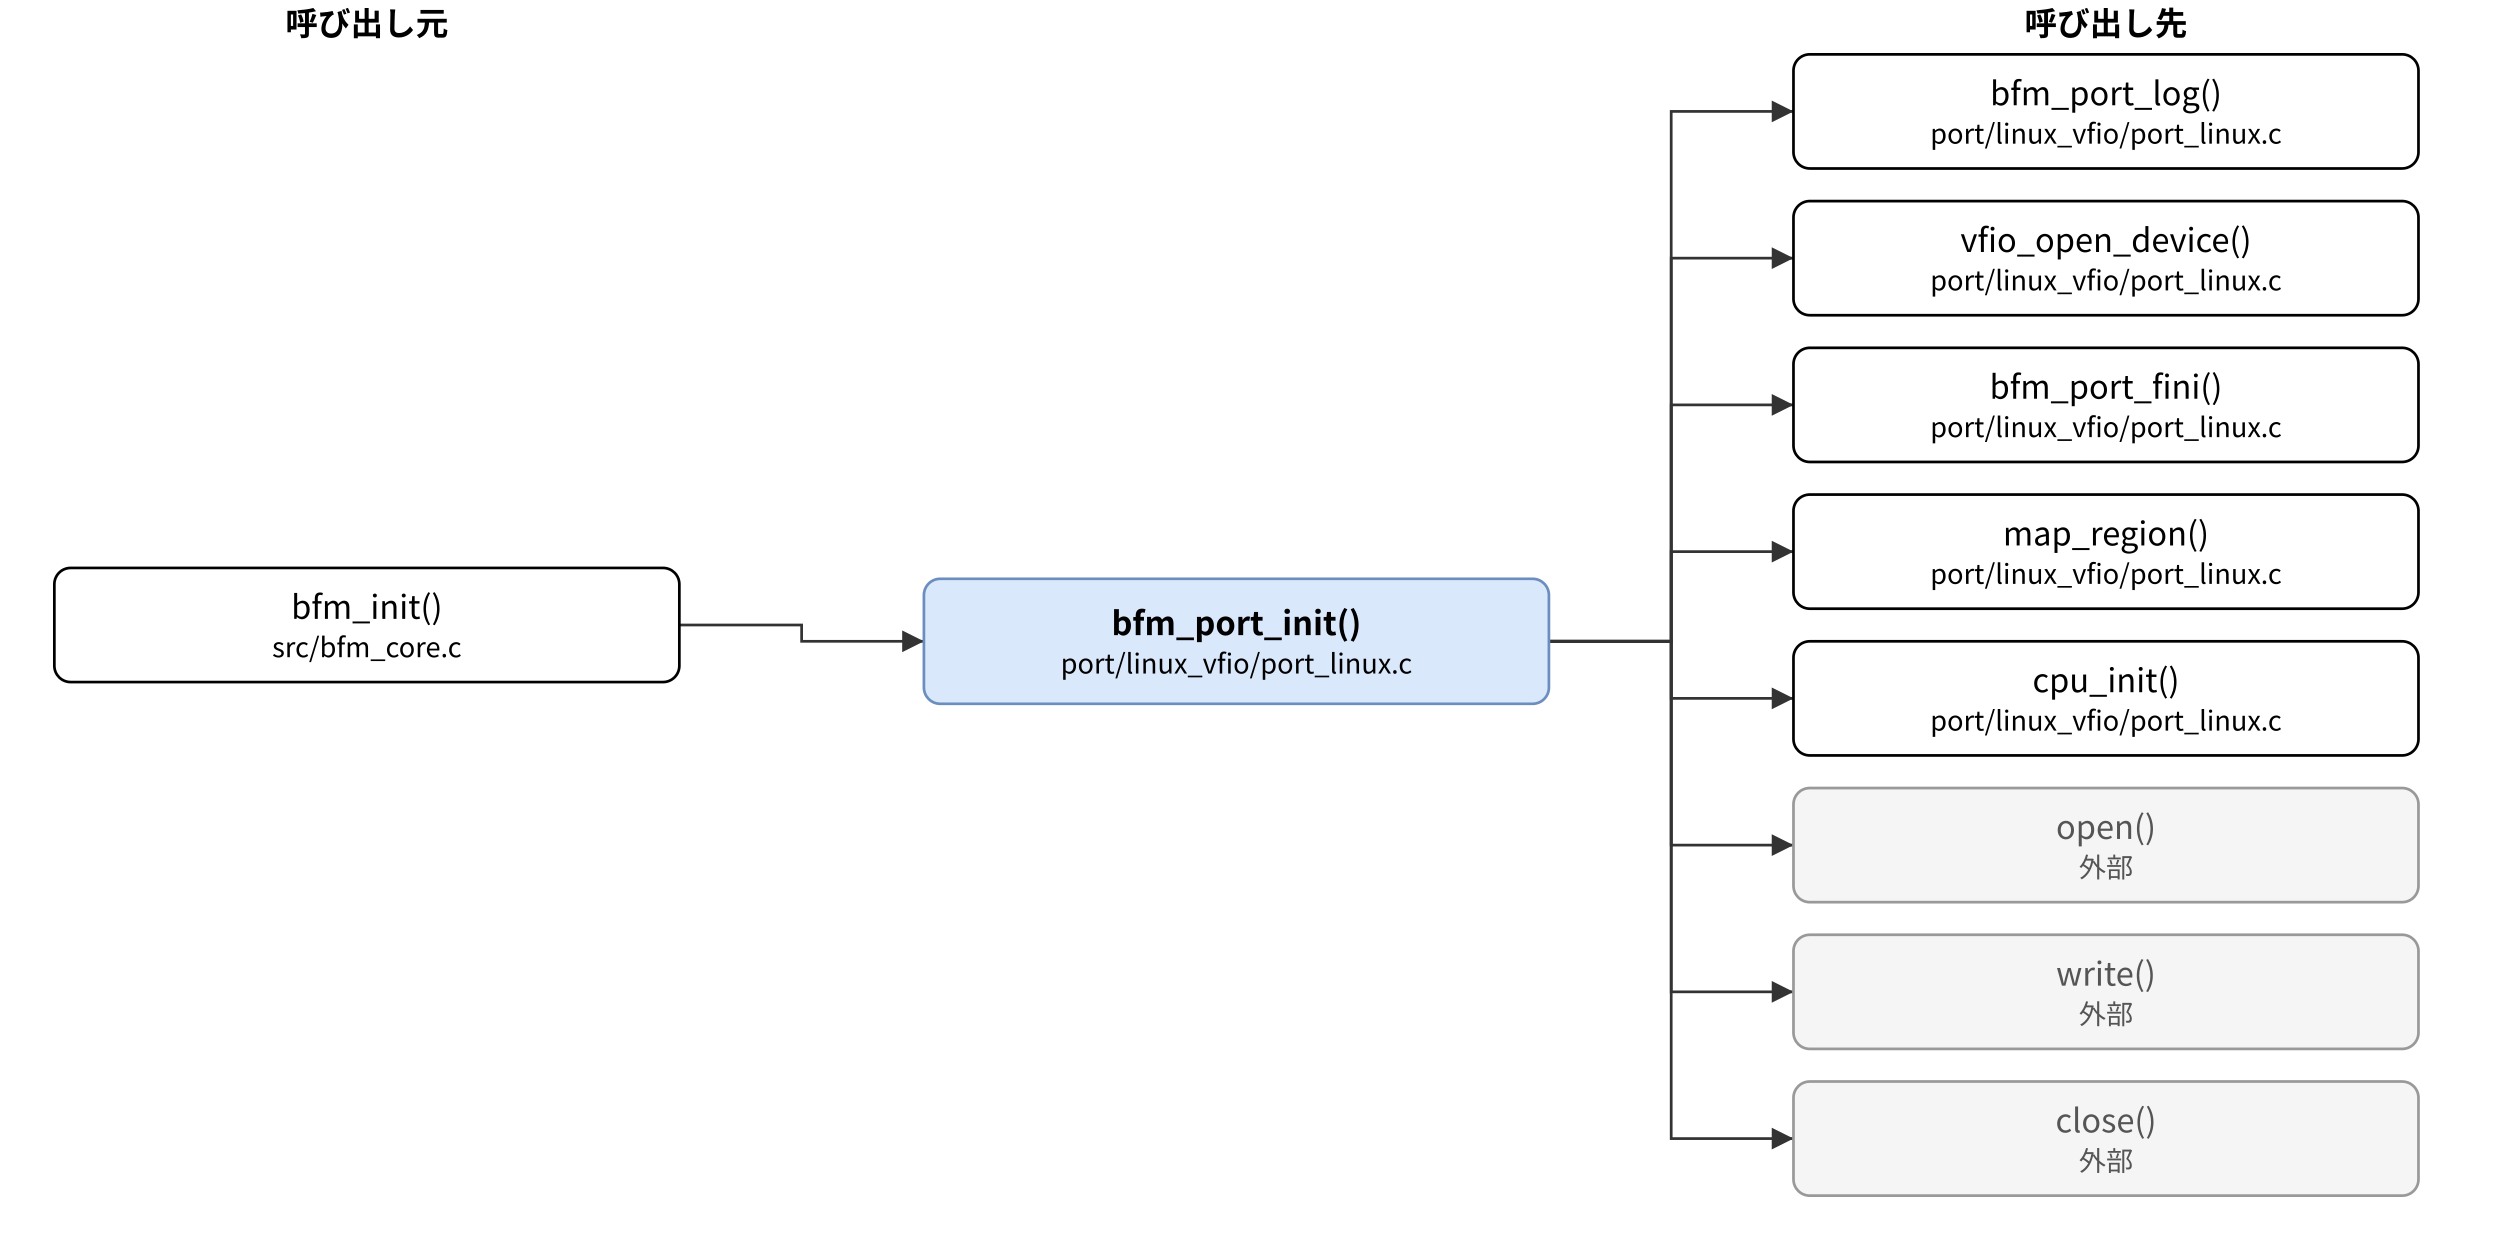
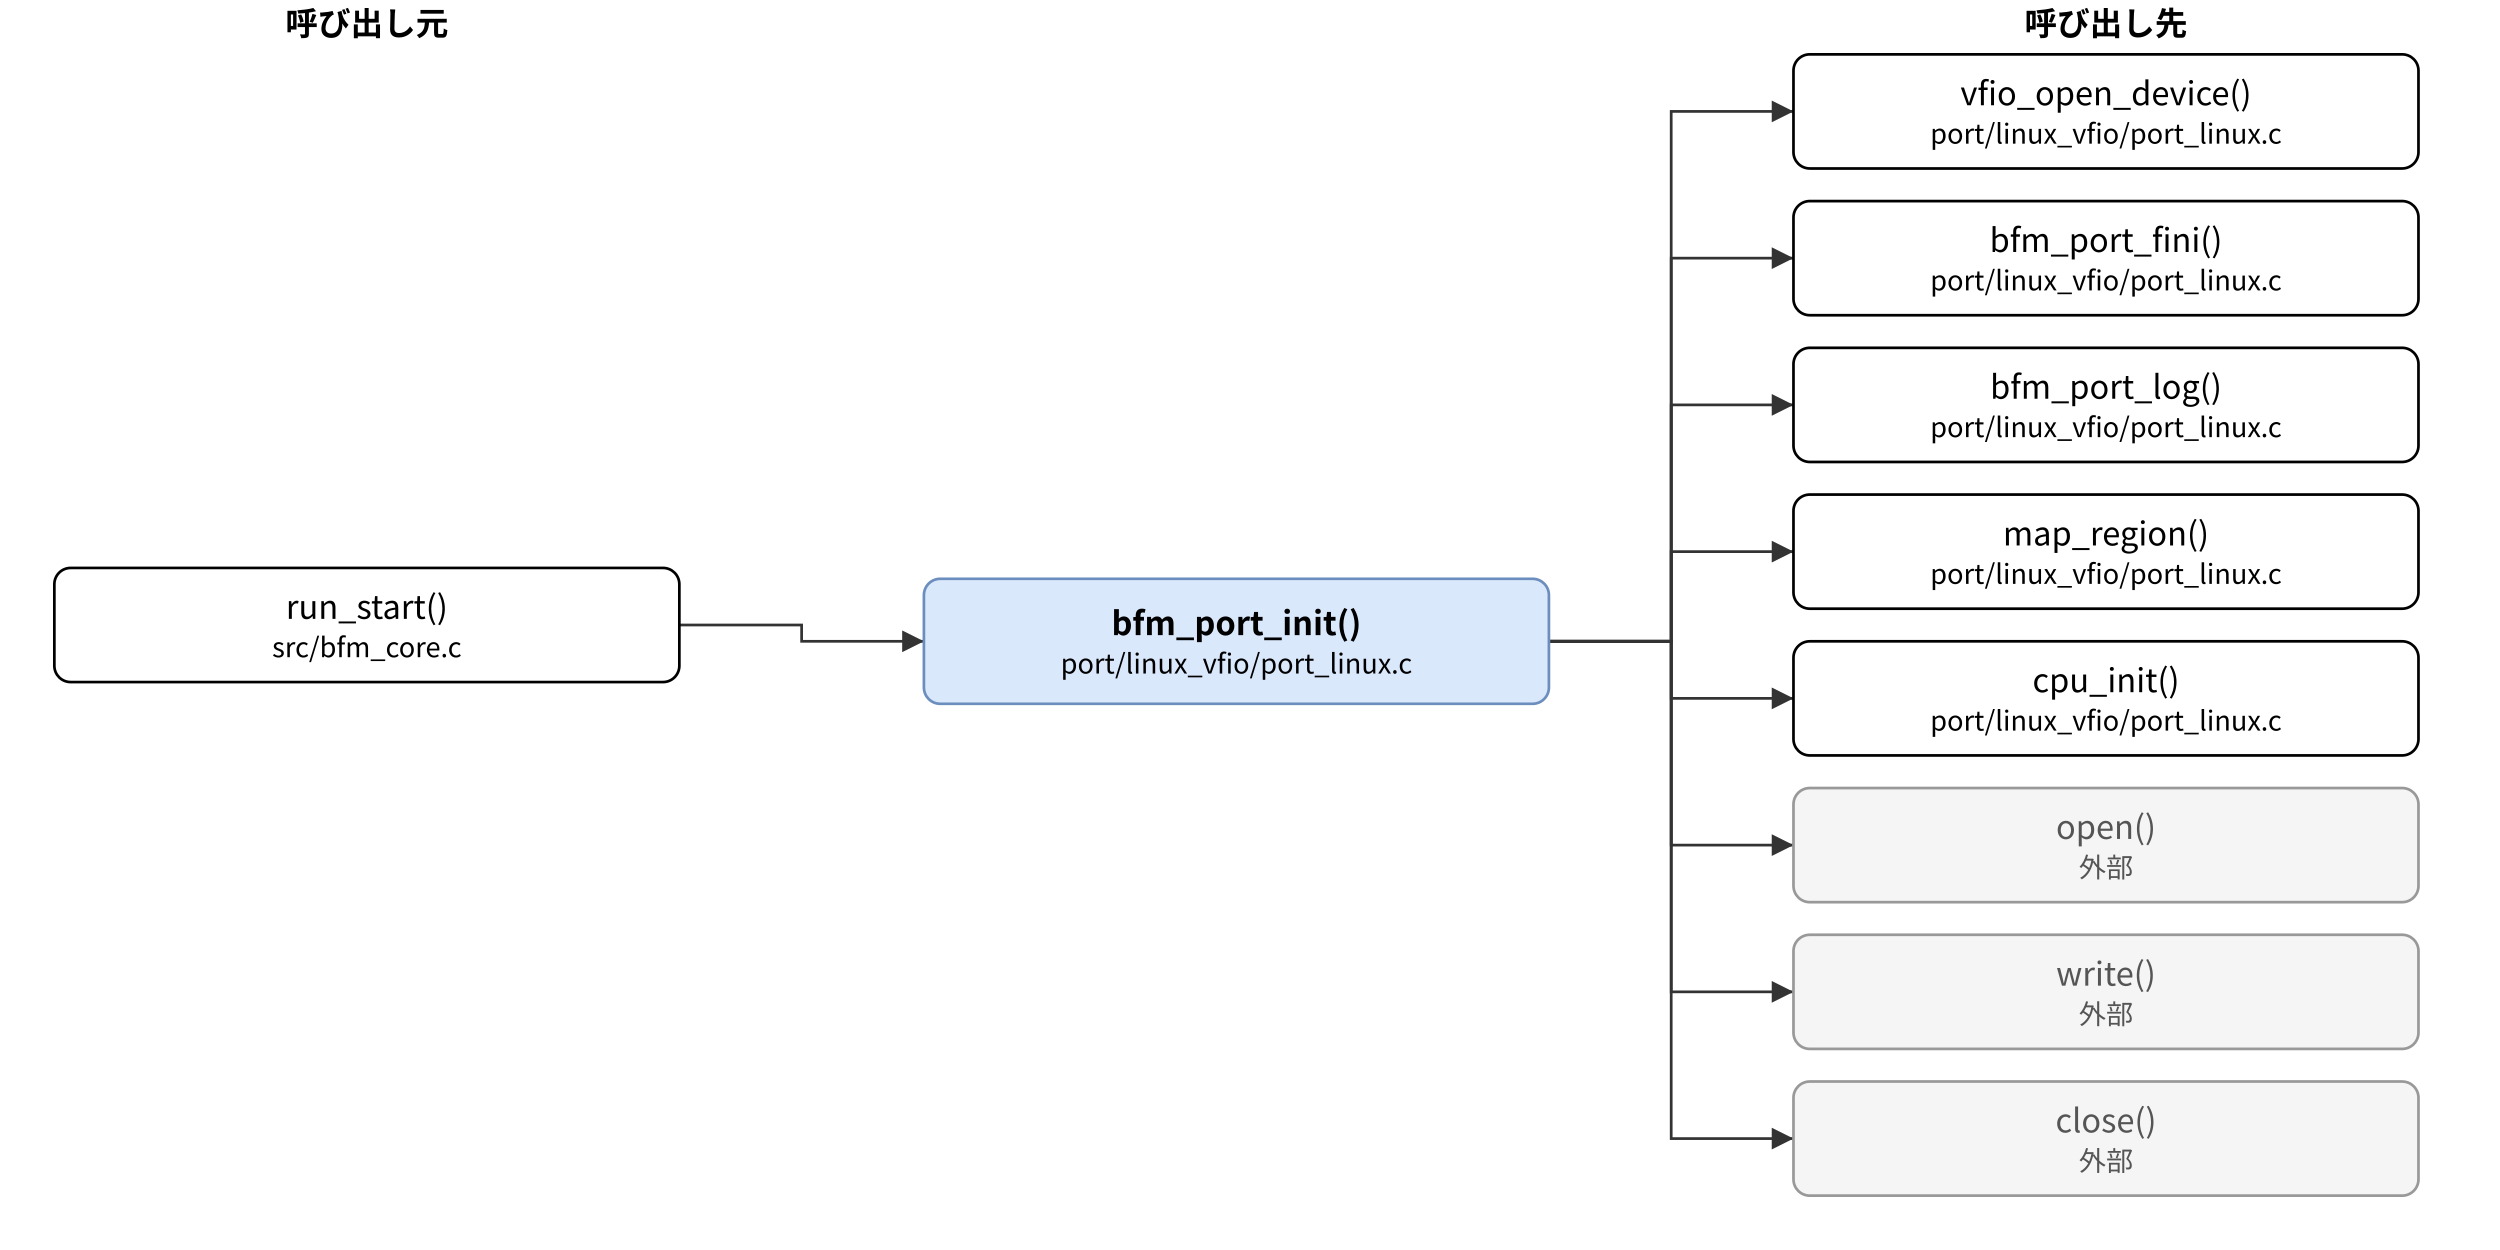
- <svg xmlns="http://www.w3.org/2000/svg" version="1.1" width="920" height="460" viewBox="0 0 920 460" font-family="Noto Sans CJK JP, Meiryo, sans-serif" content="&lt;mxfile host=&quot;bfmem-gen&quot; type=&quot;device&quot;&gt;&lt;diagram id=&quot;252e749d567c561b8d42&quot; name=&quot;bfm_port_init 関係&quot;&gt;&lt;mxGraphModel dx=&quot;800&quot; dy=&quot;600&quot; grid=&quot;0&quot; gridSize=&quot;10&quot; guides=&quot;1&quot; tooltips=&quot;1&quot; connect=&quot;1&quot; arrows=&quot;1&quot; fold=&quot;1&quot; page=&quot;0&quot; pageScale=&quot;1&quot; math=&quot;0&quot; shadow=&quot;0&quot;&gt;&lt;root&gt;&lt;mxCell id=&quot;0&quot;/&gt;&lt;mxCell id=&quot;1&quot; parent=&quot;0&quot;/&gt;&lt;mxCell id=&quot;c&quot; value=&quot;bfm_port_init()&amp;lt;br&amp;gt;&amp;lt;font style=&amp;quot;font-size:10px&amp;quot;&amp;gt;port/linux_vfio/port_linux.c&amp;lt;/font&amp;gt;&quot; style=&quot;rounded=1;whiteSpace=wrap;html=1;fillColor=#dae8fc;strokeColor=#6c8ebf;fontStyle=1;&quot; vertex=&quot;1&quot; parent=&quot;1&quot;&gt;&lt;mxGeometry x=&quot;340.0&quot; y=&quot;213.0&quot; width=&quot;230.0&quot; height=&quot;46.0&quot; as=&quot;geometry&quot;/&gt;&lt;/mxCell&gt;&lt;mxCell id=&quot;l0&quot; value=&quot;bfm_init()&amp;lt;br&amp;gt;&amp;lt;font style=&amp;quot;font-size:10px&amp;quot;&amp;gt;src/bfm_core.c&amp;lt;/font&amp;gt;&quot; style=&quot;rounded=1;whiteSpace=wrap;html=1;&quot; vertex=&quot;1&quot; parent=&quot;1&quot;&gt;&lt;mxGeometry x=&quot;20.0&quot; y=&quot;209.0&quot; width=&quot;230.0&quot; height=&quot;42.0&quot; as=&quot;geometry&quot;/&gt;&lt;/mxCell&gt;&lt;mxCell id=&quot;r0&quot; value=&quot;bfm_port_log()&amp;lt;br&amp;gt;&amp;lt;font style=&amp;quot;font-size:10px&amp;quot;&amp;gt;port/linux_vfio/port_linux.c&amp;lt;/font&amp;gt;&quot; style=&quot;rounded=1;whiteSpace=wrap;html=1;&quot; vertex=&quot;1&quot; parent=&quot;1&quot;&gt;&lt;mxGeometry x=&quot;660.0&quot; y=&quot;20.0&quot; width=&quot;230.0&quot; height=&quot;42.0&quot; as=&quot;geometry&quot;/&gt;&lt;/mxCell&gt;&lt;mxCell id=&quot;r1&quot; value=&quot;vfio_open_device()&amp;lt;br&amp;gt;&amp;lt;font style=&amp;quot;font-size:10px&amp;quot;&amp;gt;port/linux_vfio/port_linux.c&amp;lt;/font&amp;gt;&quot; style=&quot;rounded=1;whiteSpace=wrap;html=1;&quot; vertex=&quot;1&quot; parent=&quot;1&quot;&gt;&lt;mxGeometry x=&quot;660.0&quot; y=&quot;74.0&quot; width=&quot;230.0&quot; height=&quot;42.0&quot; as=&quot;geometry&quot;/&gt;&lt;/mxCell&gt;&lt;mxCell id=&quot;r2&quot; value=&quot;bfm_port_fini()&amp;lt;br&amp;gt;&amp;lt;font style=&amp;quot;font-size:10px&amp;quot;&amp;gt;port/linux_vfio/port_linux.c&amp;lt;/font&amp;gt;&quot; style=&quot;rounded=1;whiteSpace=wrap;html=1;&quot; vertex=&quot;1&quot; parent=&quot;1&quot;&gt;&lt;mxGeometry x=&quot;660.0&quot; y=&quot;128.0&quot; width=&quot;230.0&quot; height=&quot;42.0&quot; as=&quot;geometry&quot;/&gt;&lt;/mxCell&gt;&lt;mxCell id=&quot;r3&quot; value=&quot;map_region()&amp;lt;br&amp;gt;&amp;lt;font style=&amp;quot;font-size:10px&amp;quot;&amp;gt;port/linux_vfio/port_linux.c&amp;lt;/font&amp;gt;&quot; style=&quot;rounded=1;whiteSpace=wrap;html=1;&quot; vertex=&quot;1&quot; parent=&quot;1&quot;&gt;&lt;mxGeometry x=&quot;660.0&quot; y=&quot;182.0&quot; width=&quot;230.0&quot; height=&quot;42.0&quot; as=&quot;geometry&quot;/&gt;&lt;/mxCell&gt;&lt;mxCell id=&quot;r4&quot; value=&quot;cpu_init()&amp;lt;br&amp;gt;&amp;lt;font style=&amp;quot;font-size:10px&amp;quot;&amp;gt;port/linux_vfio/port_linux.c&amp;lt;/font&amp;gt;&quot; style=&quot;rounded=1;whiteSpace=wrap;html=1;&quot; vertex=&quot;1&quot; parent=&quot;1&quot;&gt;&lt;mxGeometry x=&quot;660.0&quot; y=&quot;236.0&quot; width=&quot;230.0&quot; height=&quot;42.0&quot; as=&quot;geometry&quot;/&gt;&lt;/mxCell&gt;&lt;mxCell id=&quot;r5&quot; value=&quot;open()&amp;lt;br&amp;gt;&amp;lt;font style=&amp;quot;font-size:10px&amp;quot;&amp;gt;外部&amp;lt;/font&amp;gt;&quot; style=&quot;rounded=1;whiteSpace=wrap;html=1;fillColor=#f5f5f5;strokeColor=#999999;fontColor=#555555;&quot; vertex=&quot;1&quot; parent=&quot;1&quot;&gt;&lt;mxGeometry x=&quot;660.0&quot; y=&quot;290.0&quot; width=&quot;230.0&quot; height=&quot;42.0&quot; as=&quot;geometry&quot;/&gt;&lt;/mxCell&gt;&lt;mxCell id=&quot;r6&quot; value=&quot;write()&amp;lt;br&amp;gt;&amp;lt;font style=&amp;quot;font-size:10px&amp;quot;&amp;gt;外部&amp;lt;/font&amp;gt;&quot; style=&quot;rounded=1;whiteSpace=wrap;html=1;fillColor=#f5f5f5;strokeColor=#999999;fontColor=#555555;&quot; vertex=&quot;1&quot; parent=&quot;1&quot;&gt;&lt;mxGeometry x=&quot;660.0&quot; y=&quot;344.0&quot; width=&quot;230.0&quot; height=&quot;42.0&quot; as=&quot;geometry&quot;/&gt;&lt;/mxCell&gt;&lt;mxCell id=&quot;r7&quot; value=&quot;close()&amp;lt;br&amp;gt;&amp;lt;font style=&amp;quot;font-size:10px&amp;quot;&amp;gt;外部&amp;lt;/font&amp;gt;&quot; style=&quot;rounded=1;whiteSpace=wrap;html=1;fillColor=#f5f5f5;strokeColor=#999999;fontColor=#555555;&quot; vertex=&quot;1&quot; parent=&quot;1&quot;&gt;&lt;mxGeometry x=&quot;660.0&quot; y=&quot;398.0&quot; width=&quot;230.0&quot; height=&quot;42.0&quot; as=&quot;geometry&quot;/&gt;&lt;/mxCell&gt;&lt;mxCell id=&quot;e0&quot; value=&quot;&quot; style=&quot;edgeStyle=none;html=1;rounded=0;endArrow=block;endFill=1;exitX=1;exitY=0.5;exitDx=0;exitDy=0;exitPerimeter=0;entryX=0;entryY=0.5;entryDx=0;entryDy=0;entryPerimeter=0;&quot; edge=&quot;1&quot; parent=&quot;1&quot; source=&quot;l0&quot; target=&quot;c&quot;&gt;&lt;mxGeometry relative=&quot;1&quot; as=&quot;geometry&quot;&gt;&lt;Array as=&quot;points&quot;&gt;&lt;mxPoint x=&quot;295.0&quot; y=&quot;230.0&quot;/&gt;&lt;mxPoint x=&quot;295.0&quot; y=&quot;236.0&quot;/&gt;&lt;/Array&gt;&lt;/mxGeometry&gt;&lt;/mxCell&gt;&lt;mxCell id=&quot;e1&quot; value=&quot;&quot; style=&quot;edgeStyle=none;html=1;rounded=0;endArrow=block;endFill=1;exitX=1;exitY=0.5;exitDx=0;exitDy=0;exitPerimeter=0;entryX=0;entryY=0.5;entryDx=0;entryDy=0;entryPerimeter=0;&quot; edge=&quot;1&quot; parent=&quot;1&quot; source=&quot;c&quot; target=&quot;r0&quot;&gt;&lt;mxGeometry relative=&quot;1&quot; as=&quot;geometry&quot;&gt;&lt;Array as=&quot;points&quot;&gt;&lt;mxPoint x=&quot;615.0&quot; y=&quot;236.0&quot;/&gt;&lt;mxPoint x=&quot;615.0&quot; y=&quot;41.0&quot;/&gt;&lt;/Array&gt;&lt;/mxGeometry&gt;&lt;/mxCell&gt;&lt;mxCell id=&quot;e2&quot; value=&quot;&quot; style=&quot;edgeStyle=none;html=1;rounded=0;endArrow=block;endFill=1;exitX=1;exitY=0.5;exitDx=0;exitDy=0;exitPerimeter=0;entryX=0;entryY=0.5;entryDx=0;entryDy=0;entryPerimeter=0;&quot; edge=&quot;1&quot; parent=&quot;1&quot; source=&quot;c&quot; target=&quot;r1&quot;&gt;&lt;mxGeometry relative=&quot;1&quot; as=&quot;geometry&quot;&gt;&lt;Array as=&quot;points&quot;&gt;&lt;mxPoint x=&quot;615.0&quot; y=&quot;236.0&quot;/&gt;&lt;mxPoint x=&quot;615.0&quot; y=&quot;95.0&quot;/&gt;&lt;/Array&gt;&lt;/mxGeometry&gt;&lt;/mxCell&gt;&lt;mxCell id=&quot;e3&quot; value=&quot;&quot; style=&quot;edgeStyle=none;html=1;rounded=0;endArrow=block;endFill=1;exitX=1;exitY=0.5;exitDx=0;exitDy=0;exitPerimeter=0;entryX=0;entryY=0.5;entryDx=0;entryDy=0;entryPerimeter=0;&quot; edge=&quot;1&quot; parent=&quot;1&quot; source=&quot;c&quot; target=&quot;r2&quot;&gt;&lt;mxGeometry relative=&quot;1&quot; as=&quot;geometry&quot;&gt;&lt;Array as=&quot;points&quot;&gt;&lt;mxPoint x=&quot;615.0&quot; y=&quot;236.0&quot;/&gt;&lt;mxPoint x=&quot;615.0&quot; y=&quot;149.0&quot;/&gt;&lt;/Array&gt;&lt;/mxGeometry&gt;&lt;/mxCell&gt;&lt;mxCell id=&quot;e4&quot; value=&quot;&quot; style=&quot;edgeStyle=none;html=1;rounded=0;endArrow=block;endFill=1;exitX=1;exitY=0.5;exitDx=0;exitDy=0;exitPerimeter=0;entryX=0;entryY=0.5;entryDx=0;entryDy=0;entryPerimeter=0;&quot; edge=&quot;1&quot; parent=&quot;1&quot; source=&quot;c&quot; target=&quot;r3&quot;&gt;&lt;mxGeometry relative=&quot;1&quot; as=&quot;geometry&quot;&gt;&lt;Array as=&quot;points&quot;&gt;&lt;mxPoint x=&quot;615.0&quot; y=&quot;236.0&quot;/&gt;&lt;mxPoint x=&quot;615.0&quot; y=&quot;203.0&quot;/&gt;&lt;/Array&gt;&lt;/mxGeometry&gt;&lt;/mxCell&gt;&lt;mxCell id=&quot;e5&quot; value=&quot;&quot; style=&quot;edgeStyle=none;html=1;rounded=0;endArrow=block;endFill=1;exitX=1;exitY=0.5;exitDx=0;exitDy=0;exitPerimeter=0;entryX=0;entryY=0.5;entryDx=0;entryDy=0;entryPerimeter=0;&quot; edge=&quot;1&quot; parent=&quot;1&quot; source=&quot;c&quot; target=&quot;r4&quot;&gt;&lt;mxGeometry relative=&quot;1&quot; as=&quot;geometry&quot;&gt;&lt;Array as=&quot;points&quot;&gt;&lt;mxPoint x=&quot;615.0&quot; y=&quot;236.0&quot;/&gt;&lt;mxPoint x=&quot;615.0&quot; y=&quot;257.0&quot;/&gt;&lt;/Array&gt;&lt;/mxGeometry&gt;&lt;/mxCell&gt;&lt;mxCell id=&quot;e6&quot; value=&quot;&quot; style=&quot;edgeStyle=none;html=1;rounded=0;endArrow=block;endFill=1;exitX=1;exitY=0.5;exitDx=0;exitDy=0;exitPerimeter=0;entryX=0;entryY=0.5;entryDx=0;entryDy=0;entryPerimeter=0;&quot; edge=&quot;1&quot; parent=&quot;1&quot; source=&quot;c&quot; target=&quot;r5&quot;&gt;&lt;mxGeometry relative=&quot;1&quot; as=&quot;geometry&quot;&gt;&lt;Array as=&quot;points&quot;&gt;&lt;mxPoint x=&quot;615.0&quot; y=&quot;236.0&quot;/&gt;&lt;mxPoint x=&quot;615.0&quot; y=&quot;311.0&quot;/&gt;&lt;/Array&gt;&lt;/mxGeometry&gt;&lt;/mxCell&gt;&lt;mxCell id=&quot;e7&quot; value=&quot;&quot; style=&quot;edgeStyle=none;html=1;rounded=0;endArrow=block;endFill=1;exitX=1;exitY=0.5;exitDx=0;exitDy=0;exitPerimeter=0;entryX=0;entryY=0.5;entryDx=0;entryDy=0;entryPerimeter=0;&quot; edge=&quot;1&quot; parent=&quot;1&quot; source=&quot;c&quot; target=&quot;r6&quot;&gt;&lt;mxGeometry relative=&quot;1&quot; as=&quot;geometry&quot;&gt;&lt;Array as=&quot;points&quot;&gt;&lt;mxPoint x=&quot;615.0&quot; y=&quot;236.0&quot;/&gt;&lt;mxPoint x=&quot;615.0&quot; y=&quot;365.0&quot;/&gt;&lt;/Array&gt;&lt;/mxGeometry&gt;&lt;/mxCell&gt;&lt;mxCell id=&quot;e8&quot; value=&quot;&quot; style=&quot;edgeStyle=none;html=1;rounded=0;endArrow=block;endFill=1;exitX=1;exitY=0.5;exitDx=0;exitDy=0;exitPerimeter=0;entryX=0;entryY=0.5;entryDx=0;entryDy=0;entryPerimeter=0;&quot; edge=&quot;1&quot; parent=&quot;1&quot; source=&quot;c&quot; target=&quot;r7&quot;&gt;&lt;mxGeometry relative=&quot;1&quot; as=&quot;geometry&quot;&gt;&lt;Array as=&quot;points&quot;&gt;&lt;mxPoint x=&quot;615.0&quot; y=&quot;236.0&quot;/&gt;&lt;mxPoint x=&quot;615.0&quot; y=&quot;419.0&quot;/&gt;&lt;/Array&gt;&lt;/mxGeometry&gt;&lt;/mxCell&gt;&lt;mxCell id=&quot;h0&quot; value=&quot;呼び出し元&quot; style=&quot;text;html=1;align=center;fontStyle=1;&quot; vertex=&quot;1&quot; parent=&quot;1&quot;&gt;&lt;mxGeometry x=&quot;55.0&quot; y=&quot;0&quot; width=&quot;160&quot; height=&quot;18&quot; as=&quot;geometry&quot;/&gt;&lt;/mxCell&gt;&lt;mxCell id=&quot;h1&quot; value=&quot;呼び出し先&quot; style=&quot;text;html=1;align=center;fontStyle=1;&quot; vertex=&quot;1&quot; parent=&quot;1&quot;&gt;&lt;mxGeometry x=&quot;695.0&quot; y=&quot;0&quot; width=&quot;160&quot; height=&quot;18&quot; as=&quot;geometry&quot;/&gt;&lt;/mxCell&gt;&lt;/root&gt;&lt;/mxGraphModel&gt;&lt;/diagram&gt;&lt;/mxfile&gt;">
+ <svg xmlns="http://www.w3.org/2000/svg" version="1.1" width="920" height="460" viewBox="0 0 920 460" font-family="Noto Sans CJK JP, Meiryo, sans-serif" content="&lt;mxfile host=&quot;bfmem-gen&quot; type=&quot;device&quot;&gt;&lt;diagram id=&quot;252e749d567c561b8d42&quot; name=&quot;bfm_port_init 関係&quot;&gt;&lt;mxGraphModel dx=&quot;800&quot; dy=&quot;600&quot; grid=&quot;0&quot; gridSize=&quot;10&quot; guides=&quot;1&quot; tooltips=&quot;1&quot; connect=&quot;1&quot; arrows=&quot;1&quot; fold=&quot;1&quot; page=&quot;0&quot; pageScale=&quot;1&quot; math=&quot;0&quot; shadow=&quot;0&quot;&gt;&lt;root&gt;&lt;mxCell id=&quot;0&quot;/&gt;&lt;mxCell id=&quot;1&quot; parent=&quot;0&quot;/&gt;&lt;mxCell id=&quot;c&quot; value=&quot;bfm_port_init()&amp;lt;br&amp;gt;&amp;lt;font style=&amp;quot;font-size:10px&amp;quot;&amp;gt;port/linux_vfio/port_linux.c&amp;lt;/font&amp;gt;&quot; style=&quot;rounded=1;whiteSpace=wrap;html=1;fillColor=#dae8fc;strokeColor=#6c8ebf;fontStyle=1;&quot; vertex=&quot;1&quot; parent=&quot;1&quot;&gt;&lt;mxGeometry x=&quot;340.0&quot; y=&quot;213.0&quot; width=&quot;230.0&quot; height=&quot;46.0&quot; as=&quot;geometry&quot;/&gt;&lt;/mxCell&gt;&lt;mxCell id=&quot;l0&quot; value=&quot;run_start()&amp;lt;br&amp;gt;&amp;lt;font style=&amp;quot;font-size:10px&amp;quot;&amp;gt;src/bfm_core.c&amp;lt;/font&amp;gt;&quot; style=&quot;rounded=1;whiteSpace=wrap;html=1;&quot; vertex=&quot;1&quot; parent=&quot;1&quot;&gt;&lt;mxGeometry x=&quot;20.0&quot; y=&quot;209.0&quot; width=&quot;230.0&quot; height=&quot;42.0&quot; as=&quot;geometry&quot;/&gt;&lt;/mxCell&gt;&lt;mxCell id=&quot;r0&quot; value=&quot;vfio_open_device()&amp;lt;br&amp;gt;&amp;lt;font style=&amp;quot;font-size:10px&amp;quot;&amp;gt;port/linux_vfio/port_linux.c&amp;lt;/font&amp;gt;&quot; style=&quot;rounded=1;whiteSpace=wrap;html=1;&quot; vertex=&quot;1&quot; parent=&quot;1&quot;&gt;&lt;mxGeometry x=&quot;660.0&quot; y=&quot;20.0&quot; width=&quot;230.0&quot; height=&quot;42.0&quot; as=&quot;geometry&quot;/&gt;&lt;/mxCell&gt;&lt;mxCell id=&quot;r1&quot; value=&quot;bfm_port_fini()&amp;lt;br&amp;gt;&amp;lt;font style=&amp;quot;font-size:10px&amp;quot;&amp;gt;port/linux_vfio/port_linux.c&amp;lt;/font&amp;gt;&quot; style=&quot;rounded=1;whiteSpace=wrap;html=1;&quot; vertex=&quot;1&quot; parent=&quot;1&quot;&gt;&lt;mxGeometry x=&quot;660.0&quot; y=&quot;74.0&quot; width=&quot;230.0&quot; height=&quot;42.0&quot; as=&quot;geometry&quot;/&gt;&lt;/mxCell&gt;&lt;mxCell id=&quot;r2&quot; value=&quot;bfm_port_log()&amp;lt;br&amp;gt;&amp;lt;font style=&amp;quot;font-size:10px&amp;quot;&amp;gt;port/linux_vfio/port_linux.c&amp;lt;/font&amp;gt;&quot; style=&quot;rounded=1;whiteSpace=wrap;html=1;&quot; vertex=&quot;1&quot; parent=&quot;1&quot;&gt;&lt;mxGeometry x=&quot;660.0&quot; y=&quot;128.0&quot; width=&quot;230.0&quot; height=&quot;42.0&quot; as=&quot;geometry&quot;/&gt;&lt;/mxCell&gt;&lt;mxCell id=&quot;r3&quot; value=&quot;map_region()&amp;lt;br&amp;gt;&amp;lt;font style=&amp;quot;font-size:10px&amp;quot;&amp;gt;port/linux_vfio/port_linux.c&amp;lt;/font&amp;gt;&quot; style=&quot;rounded=1;whiteSpace=wrap;html=1;&quot; vertex=&quot;1&quot; parent=&quot;1&quot;&gt;&lt;mxGeometry x=&quot;660.0&quot; y=&quot;182.0&quot; width=&quot;230.0&quot; height=&quot;42.0&quot; as=&quot;geometry&quot;/&gt;&lt;/mxCell&gt;&lt;mxCell id=&quot;r4&quot; value=&quot;cpu_init()&amp;lt;br&amp;gt;&amp;lt;font style=&amp;quot;font-size:10px&amp;quot;&amp;gt;port/linux_vfio/port_linux.c&amp;lt;/font&amp;gt;&quot; style=&quot;rounded=1;whiteSpace=wrap;html=1;&quot; vertex=&quot;1&quot; parent=&quot;1&quot;&gt;&lt;mxGeometry x=&quot;660.0&quot; y=&quot;236.0&quot; width=&quot;230.0&quot; height=&quot;42.0&quot; as=&quot;geometry&quot;/&gt;&lt;/mxCell&gt;&lt;mxCell id=&quot;r5&quot; value=&quot;open()&amp;lt;br&amp;gt;&amp;lt;font style=&amp;quot;font-size:10px&amp;quot;&amp;gt;外部&amp;lt;/font&amp;gt;&quot; style=&quot;rounded=1;whiteSpace=wrap;html=1;fillColor=#f5f5f5;strokeColor=#999999;fontColor=#555555;&quot; vertex=&quot;1&quot; parent=&quot;1&quot;&gt;&lt;mxGeometry x=&quot;660.0&quot; y=&quot;290.0&quot; width=&quot;230.0&quot; height=&quot;42.0&quot; as=&quot;geometry&quot;/&gt;&lt;/mxCell&gt;&lt;mxCell id=&quot;r6&quot; value=&quot;write()&amp;lt;br&amp;gt;&amp;lt;font style=&amp;quot;font-size:10px&amp;quot;&amp;gt;外部&amp;lt;/font&amp;gt;&quot; style=&quot;rounded=1;whiteSpace=wrap;html=1;fillColor=#f5f5f5;strokeColor=#999999;fontColor=#555555;&quot; vertex=&quot;1&quot; parent=&quot;1&quot;&gt;&lt;mxGeometry x=&quot;660.0&quot; y=&quot;344.0&quot; width=&quot;230.0&quot; height=&quot;42.0&quot; as=&quot;geometry&quot;/&gt;&lt;/mxCell&gt;&lt;mxCell id=&quot;r7&quot; value=&quot;close()&amp;lt;br&amp;gt;&amp;lt;font style=&amp;quot;font-size:10px&amp;quot;&amp;gt;外部&amp;lt;/font&amp;gt;&quot; style=&quot;rounded=1;whiteSpace=wrap;html=1;fillColor=#f5f5f5;strokeColor=#999999;fontColor=#555555;&quot; vertex=&quot;1&quot; parent=&quot;1&quot;&gt;&lt;mxGeometry x=&quot;660.0&quot; y=&quot;398.0&quot; width=&quot;230.0&quot; height=&quot;42.0&quot; as=&quot;geometry&quot;/&gt;&lt;/mxCell&gt;&lt;mxCell id=&quot;e0&quot; value=&quot;&quot; style=&quot;edgeStyle=none;html=1;rounded=0;endArrow=block;endFill=1;exitX=1;exitY=0.5;exitDx=0;exitDy=0;exitPerimeter=0;entryX=0;entryY=0.5;entryDx=0;entryDy=0;entryPerimeter=0;&quot; edge=&quot;1&quot; parent=&quot;1&quot; source=&quot;l0&quot; target=&quot;c&quot;&gt;&lt;mxGeometry relative=&quot;1&quot; as=&quot;geometry&quot;&gt;&lt;Array as=&quot;points&quot;&gt;&lt;mxPoint x=&quot;295.0&quot; y=&quot;230.0&quot;/&gt;&lt;mxPoint x=&quot;295.0&quot; y=&quot;236.0&quot;/&gt;&lt;/Array&gt;&lt;/mxGeometry&gt;&lt;/mxCell&gt;&lt;mxCell id=&quot;e1&quot; value=&quot;&quot; style=&quot;edgeStyle=none;html=1;rounded=0;endArrow=block;endFill=1;exitX=1;exitY=0.5;exitDx=0;exitDy=0;exitPerimeter=0;entryX=0;entryY=0.5;entryDx=0;entryDy=0;entryPerimeter=0;&quot; edge=&quot;1&quot; parent=&quot;1&quot; source=&quot;c&quot; target=&quot;r0&quot;&gt;&lt;mxGeometry relative=&quot;1&quot; as=&quot;geometry&quot;&gt;&lt;Array as=&quot;points&quot;&gt;&lt;mxPoint x=&quot;615.0&quot; y=&quot;236.0&quot;/&gt;&lt;mxPoint x=&quot;615.0&quot; y=&quot;41.0&quot;/&gt;&lt;/Array&gt;&lt;/mxGeometry&gt;&lt;/mxCell&gt;&lt;mxCell id=&quot;e2&quot; value=&quot;&quot; style=&quot;edgeStyle=none;html=1;rounded=0;endArrow=block;endFill=1;exitX=1;exitY=0.5;exitDx=0;exitDy=0;exitPerimeter=0;entryX=0;entryY=0.5;entryDx=0;entryDy=0;entryPerimeter=0;&quot; edge=&quot;1&quot; parent=&quot;1&quot; source=&quot;c&quot; target=&quot;r1&quot;&gt;&lt;mxGeometry relative=&quot;1&quot; as=&quot;geometry&quot;&gt;&lt;Array as=&quot;points&quot;&gt;&lt;mxPoint x=&quot;615.0&quot; y=&quot;236.0&quot;/&gt;&lt;mxPoint x=&quot;615.0&quot; y=&quot;95.0&quot;/&gt;&lt;/Array&gt;&lt;/mxGeometry&gt;&lt;/mxCell&gt;&lt;mxCell id=&quot;e3&quot; value=&quot;&quot; style=&quot;edgeStyle=none;html=1;rounded=0;endArrow=block;endFill=1;exitX=1;exitY=0.5;exitDx=0;exitDy=0;exitPerimeter=0;entryX=0;entryY=0.5;entryDx=0;entryDy=0;entryPerimeter=0;&quot; edge=&quot;1&quot; parent=&quot;1&quot; source=&quot;c&quot; target=&quot;r2&quot;&gt;&lt;mxGeometry relative=&quot;1&quot; as=&quot;geometry&quot;&gt;&lt;Array as=&quot;points&quot;&gt;&lt;mxPoint x=&quot;615.0&quot; y=&quot;236.0&quot;/&gt;&lt;mxPoint x=&quot;615.0&quot; y=&quot;149.0&quot;/&gt;&lt;/Array&gt;&lt;/mxGeometry&gt;&lt;/mxCell&gt;&lt;mxCell id=&quot;e4&quot; value=&quot;&quot; style=&quot;edgeStyle=none;html=1;rounded=0;endArrow=block;endFill=1;exitX=1;exitY=0.5;exitDx=0;exitDy=0;exitPerimeter=0;entryX=0;entryY=0.5;entryDx=0;entryDy=0;entryPerimeter=0;&quot; edge=&quot;1&quot; parent=&quot;1&quot; source=&quot;c&quot; target=&quot;r3&quot;&gt;&lt;mxGeometry relative=&quot;1&quot; as=&quot;geometry&quot;&gt;&lt;Array as=&quot;points&quot;&gt;&lt;mxPoint x=&quot;615.0&quot; y=&quot;236.0&quot;/&gt;&lt;mxPoint x=&quot;615.0&quot; y=&quot;203.0&quot;/&gt;&lt;/Array&gt;&lt;/mxGeometry&gt;&lt;/mxCell&gt;&lt;mxCell id=&quot;e5&quot; value=&quot;&quot; style=&quot;edgeStyle=none;html=1;rounded=0;endArrow=block;endFill=1;exitX=1;exitY=0.5;exitDx=0;exitDy=0;exitPerimeter=0;entryX=0;entryY=0.5;entryDx=0;entryDy=0;entryPerimeter=0;&quot; edge=&quot;1&quot; parent=&quot;1&quot; source=&quot;c&quot; target=&quot;r4&quot;&gt;&lt;mxGeometry relative=&quot;1&quot; as=&quot;geometry&quot;&gt;&lt;Array as=&quot;points&quot;&gt;&lt;mxPoint x=&quot;615.0&quot; y=&quot;236.0&quot;/&gt;&lt;mxPoint x=&quot;615.0&quot; y=&quot;257.0&quot;/&gt;&lt;/Array&gt;&lt;/mxGeometry&gt;&lt;/mxCell&gt;&lt;mxCell id=&quot;e6&quot; value=&quot;&quot; style=&quot;edgeStyle=none;html=1;rounded=0;endArrow=block;endFill=1;exitX=1;exitY=0.5;exitDx=0;exitDy=0;exitPerimeter=0;entryX=0;entryY=0.5;entryDx=0;entryDy=0;entryPerimeter=0;&quot; edge=&quot;1&quot; parent=&quot;1&quot; source=&quot;c&quot; target=&quot;r5&quot;&gt;&lt;mxGeometry relative=&quot;1&quot; as=&quot;geometry&quot;&gt;&lt;Array as=&quot;points&quot;&gt;&lt;mxPoint x=&quot;615.0&quot; y=&quot;236.0&quot;/&gt;&lt;mxPoint x=&quot;615.0&quot; y=&quot;311.0&quot;/&gt;&lt;/Array&gt;&lt;/mxGeometry&gt;&lt;/mxCell&gt;&lt;mxCell id=&quot;e7&quot; value=&quot;&quot; style=&quot;edgeStyle=none;html=1;rounded=0;endArrow=block;endFill=1;exitX=1;exitY=0.5;exitDx=0;exitDy=0;exitPerimeter=0;entryX=0;entryY=0.5;entryDx=0;entryDy=0;entryPerimeter=0;&quot; edge=&quot;1&quot; parent=&quot;1&quot; source=&quot;c&quot; target=&quot;r6&quot;&gt;&lt;mxGeometry relative=&quot;1&quot; as=&quot;geometry&quot;&gt;&lt;Array as=&quot;points&quot;&gt;&lt;mxPoint x=&quot;615.0&quot; y=&quot;236.0&quot;/&gt;&lt;mxPoint x=&quot;615.0&quot; y=&quot;365.0&quot;/&gt;&lt;/Array&gt;&lt;/mxGeometry&gt;&lt;/mxCell&gt;&lt;mxCell id=&quot;e8&quot; value=&quot;&quot; style=&quot;edgeStyle=none;html=1;rounded=0;endArrow=block;endFill=1;exitX=1;exitY=0.5;exitDx=0;exitDy=0;exitPerimeter=0;entryX=0;entryY=0.5;entryDx=0;entryDy=0;entryPerimeter=0;&quot; edge=&quot;1&quot; parent=&quot;1&quot; source=&quot;c&quot; target=&quot;r7&quot;&gt;&lt;mxGeometry relative=&quot;1&quot; as=&quot;geometry&quot;&gt;&lt;Array as=&quot;points&quot;&gt;&lt;mxPoint x=&quot;615.0&quot; y=&quot;236.0&quot;/&gt;&lt;mxPoint x=&quot;615.0&quot; y=&quot;419.0&quot;/&gt;&lt;/Array&gt;&lt;/mxGeometry&gt;&lt;/mxCell&gt;&lt;mxCell id=&quot;h0&quot; value=&quot;呼び出し元&quot; style=&quot;text;html=1;align=center;fontStyle=1;&quot; vertex=&quot;1&quot; parent=&quot;1&quot;&gt;&lt;mxGeometry x=&quot;55.0&quot; y=&quot;0&quot; width=&quot;160&quot; height=&quot;18&quot; as=&quot;geometry&quot;/&gt;&lt;/mxCell&gt;&lt;mxCell id=&quot;h1&quot; value=&quot;呼び出し先&quot; style=&quot;text;html=1;align=center;fontStyle=1;&quot; vertex=&quot;1&quot; parent=&quot;1&quot;&gt;&lt;mxGeometry x=&quot;695.0&quot; y=&quot;0&quot; width=&quot;160&quot; height=&quot;18&quot; as=&quot;geometry&quot;/&gt;&lt;/mxCell&gt;&lt;/root&gt;&lt;/mxGraphModel&gt;&lt;/diagram&gt;&lt;/mxfile&gt;">
  <defs>
    <marker id="a" viewBox="0 0 10 10" refX="10" refY="5" markerWidth="8" markerHeight="8" orient="auto-start-reverse">
      <path d="M0,0 L10,5 L0,10 z" fill="#333333" />
    </marker>
  </defs>
  <rect x="0" y="0" width="920" height="460" fill="#ffffff" />
  <text x="135.0" y="13" font-size="12" font-weight="bold" text-anchor="middle">呼び出し元</text>
  <text x="775.0" y="13" font-size="12" font-weight="bold" text-anchor="middle">呼び出し先</text>
  <polyline points="250.0,230.0 295.0,230.0 295.0,236.0 340.0,236.0" fill="none" stroke="#333333" marker-end="url(#a)" />
  <polyline points="570.0,236.0 615.0,236.0 615.0,41.0 660.0,41.0" fill="none" stroke="#333333" marker-end="url(#a)" />
  <polyline points="570.0,236.0 615.0,236.0 615.0,95.0 660.0,95.0" fill="none" stroke="#333333" marker-end="url(#a)" />
  <polyline points="570.0,236.0 615.0,236.0 615.0,149.0 660.0,149.0" fill="none" stroke="#333333" marker-end="url(#a)" />
  <polyline points="570.0,236.0 615.0,236.0 615.0,203.0 660.0,203.0" fill="none" stroke="#333333" marker-end="url(#a)" />
  <polyline points="570.0,236.0 615.0,236.0 615.0,257.0 660.0,257.0" fill="none" stroke="#333333" marker-end="url(#a)" />
  <polyline points="570.0,236.0 615.0,236.0 615.0,311.0 660.0,311.0" fill="none" stroke="#333333" marker-end="url(#a)" />
  <polyline points="570.0,236.0 615.0,236.0 615.0,365.0 660.0,365.0" fill="none" stroke="#333333" marker-end="url(#a)" />
  <polyline points="570.0,236.0 615.0,236.0 615.0,419.0 660.0,419.0" fill="none" stroke="#333333" marker-end="url(#a)" />
  <rect x="340.0" y="213.0" width="230.0" height="46.0" rx="6" fill="#dae8fc" stroke="#6c8ebf" />
  <text x="455.0" y="228.5" font-size="12" text-anchor="middle" dominant-baseline="central" fill="#000000" font-weight="bold">bfm_port_init()</text>
  <text x="455.0" y="243.5" font-size="10" text-anchor="middle" dominant-baseline="central" fill="#000000">port/linux_vfio/port_linux.c</text>
  <rect x="20.0" y="209.0" width="230.0" height="42.0" rx="6" fill="#ffffff" stroke="#000000" />
-   <text x="135.0" y="222.5" font-size="12" text-anchor="middle" dominant-baseline="central" fill="#000000">bfm_init()</text>
+   <text x="135.0" y="222.5" font-size="12" text-anchor="middle" dominant-baseline="central" fill="#000000">run_start()</text>
  <text x="135.0" y="237.5" font-size="10" text-anchor="middle" dominant-baseline="central" fill="#000000">src/bfm_core.c</text>
  <rect x="660.0" y="20.0" width="230.0" height="42.0" rx="6" fill="#ffffff" stroke="#000000" />
-   <text x="775.0" y="33.5" font-size="12" text-anchor="middle" dominant-baseline="central" fill="#000000">bfm_port_log()</text>
+   <text x="775.0" y="33.5" font-size="12" text-anchor="middle" dominant-baseline="central" fill="#000000">vfio_open_device()</text>
  <text x="775.0" y="48.5" font-size="10" text-anchor="middle" dominant-baseline="central" fill="#000000">port/linux_vfio/port_linux.c</text>
  <rect x="660.0" y="74.0" width="230.0" height="42.0" rx="6" fill="#ffffff" stroke="#000000" />
-   <text x="775.0" y="87.5" font-size="12" text-anchor="middle" dominant-baseline="central" fill="#000000">vfio_open_device()</text>
+   <text x="775.0" y="87.5" font-size="12" text-anchor="middle" dominant-baseline="central" fill="#000000">bfm_port_fini()</text>
  <text x="775.0" y="102.5" font-size="10" text-anchor="middle" dominant-baseline="central" fill="#000000">port/linux_vfio/port_linux.c</text>
  <rect x="660.0" y="128.0" width="230.0" height="42.0" rx="6" fill="#ffffff" stroke="#000000" />
-   <text x="775.0" y="141.5" font-size="12" text-anchor="middle" dominant-baseline="central" fill="#000000">bfm_port_fini()</text>
+   <text x="775.0" y="141.5" font-size="12" text-anchor="middle" dominant-baseline="central" fill="#000000">bfm_port_log()</text>
  <text x="775.0" y="156.5" font-size="10" text-anchor="middle" dominant-baseline="central" fill="#000000">port/linux_vfio/port_linux.c</text>
  <rect x="660.0" y="182.0" width="230.0" height="42.0" rx="6" fill="#ffffff" stroke="#000000" />
  <text x="775.0" y="195.5" font-size="12" text-anchor="middle" dominant-baseline="central" fill="#000000">map_region()</text>
  <text x="775.0" y="210.5" font-size="10" text-anchor="middle" dominant-baseline="central" fill="#000000">port/linux_vfio/port_linux.c</text>
  <rect x="660.0" y="236.0" width="230.0" height="42.0" rx="6" fill="#ffffff" stroke="#000000" />
  <text x="775.0" y="249.5" font-size="12" text-anchor="middle" dominant-baseline="central" fill="#000000">cpu_init()</text>
  <text x="775.0" y="264.5" font-size="10" text-anchor="middle" dominant-baseline="central" fill="#000000">port/linux_vfio/port_linux.c</text>
  <rect x="660.0" y="290.0" width="230.0" height="42.0" rx="6" fill="#f5f5f5" stroke="#999999" />
  <text x="775.0" y="303.5" font-size="12" text-anchor="middle" dominant-baseline="central" fill="#555555">open()</text>
  <text x="775.0" y="318.5" font-size="10" text-anchor="middle" dominant-baseline="central" fill="#555555">外部</text>
  <rect x="660.0" y="344.0" width="230.0" height="42.0" rx="6" fill="#f5f5f5" stroke="#999999" />
  <text x="775.0" y="357.5" font-size="12" text-anchor="middle" dominant-baseline="central" fill="#555555">write()</text>
  <text x="775.0" y="372.5" font-size="10" text-anchor="middle" dominant-baseline="central" fill="#555555">外部</text>
  <rect x="660.0" y="398.0" width="230.0" height="42.0" rx="6" fill="#f5f5f5" stroke="#999999" />
  <text x="775.0" y="411.5" font-size="12" text-anchor="middle" dominant-baseline="central" fill="#555555">close()</text>
  <text x="775.0" y="426.5" font-size="10" text-anchor="middle" dominant-baseline="central" fill="#555555">外部</text>
</svg>
